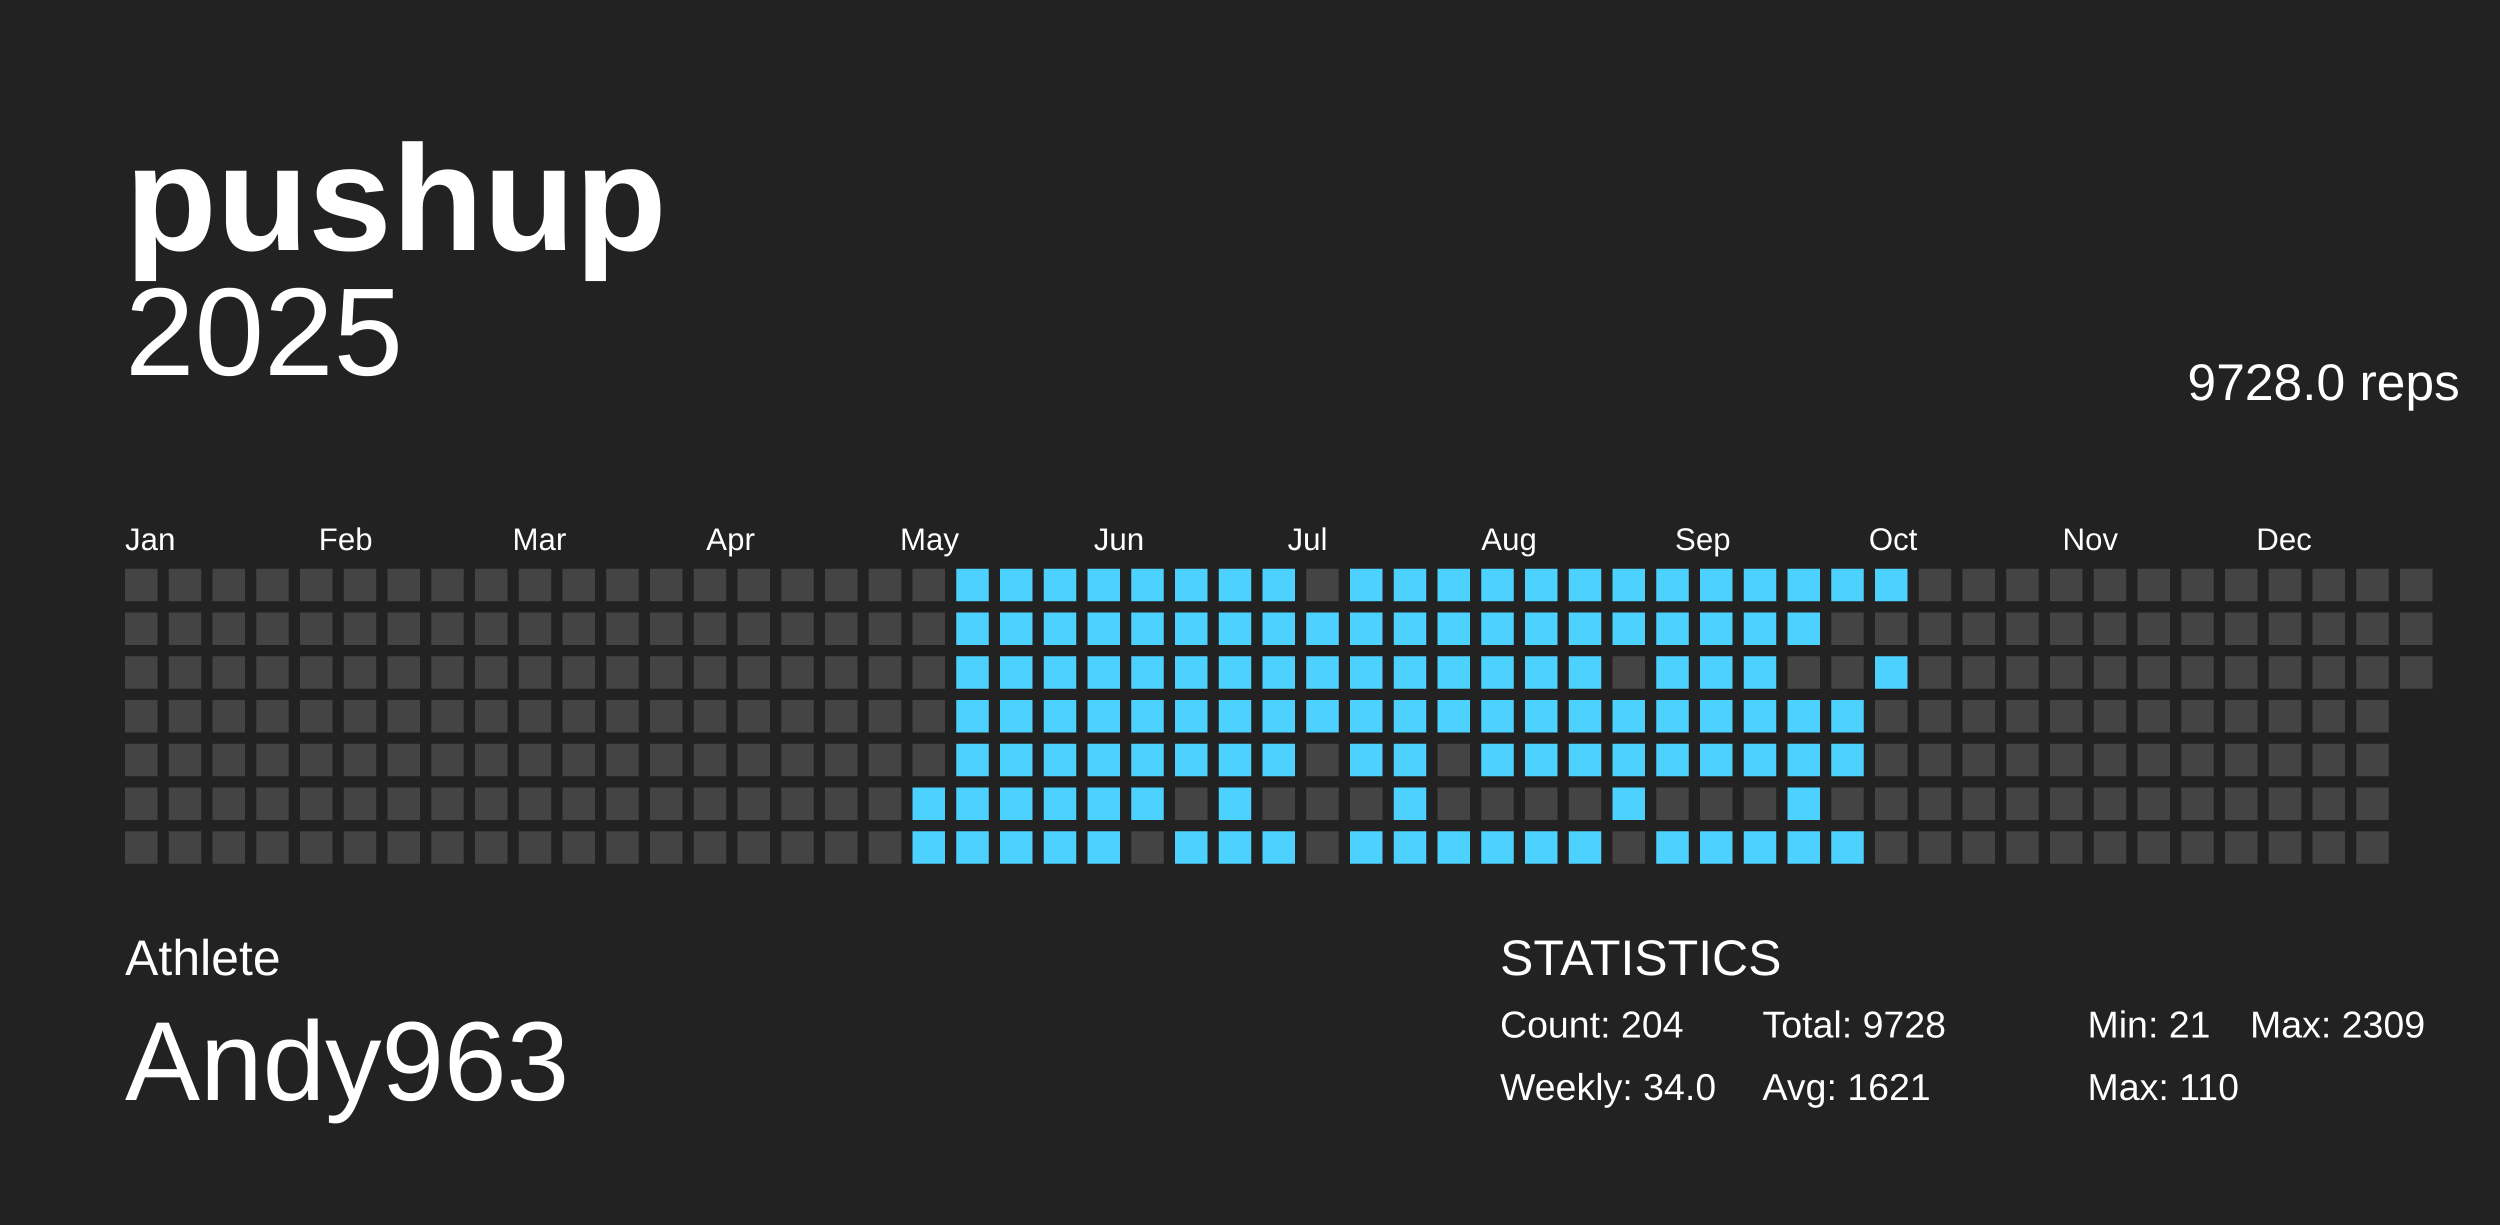
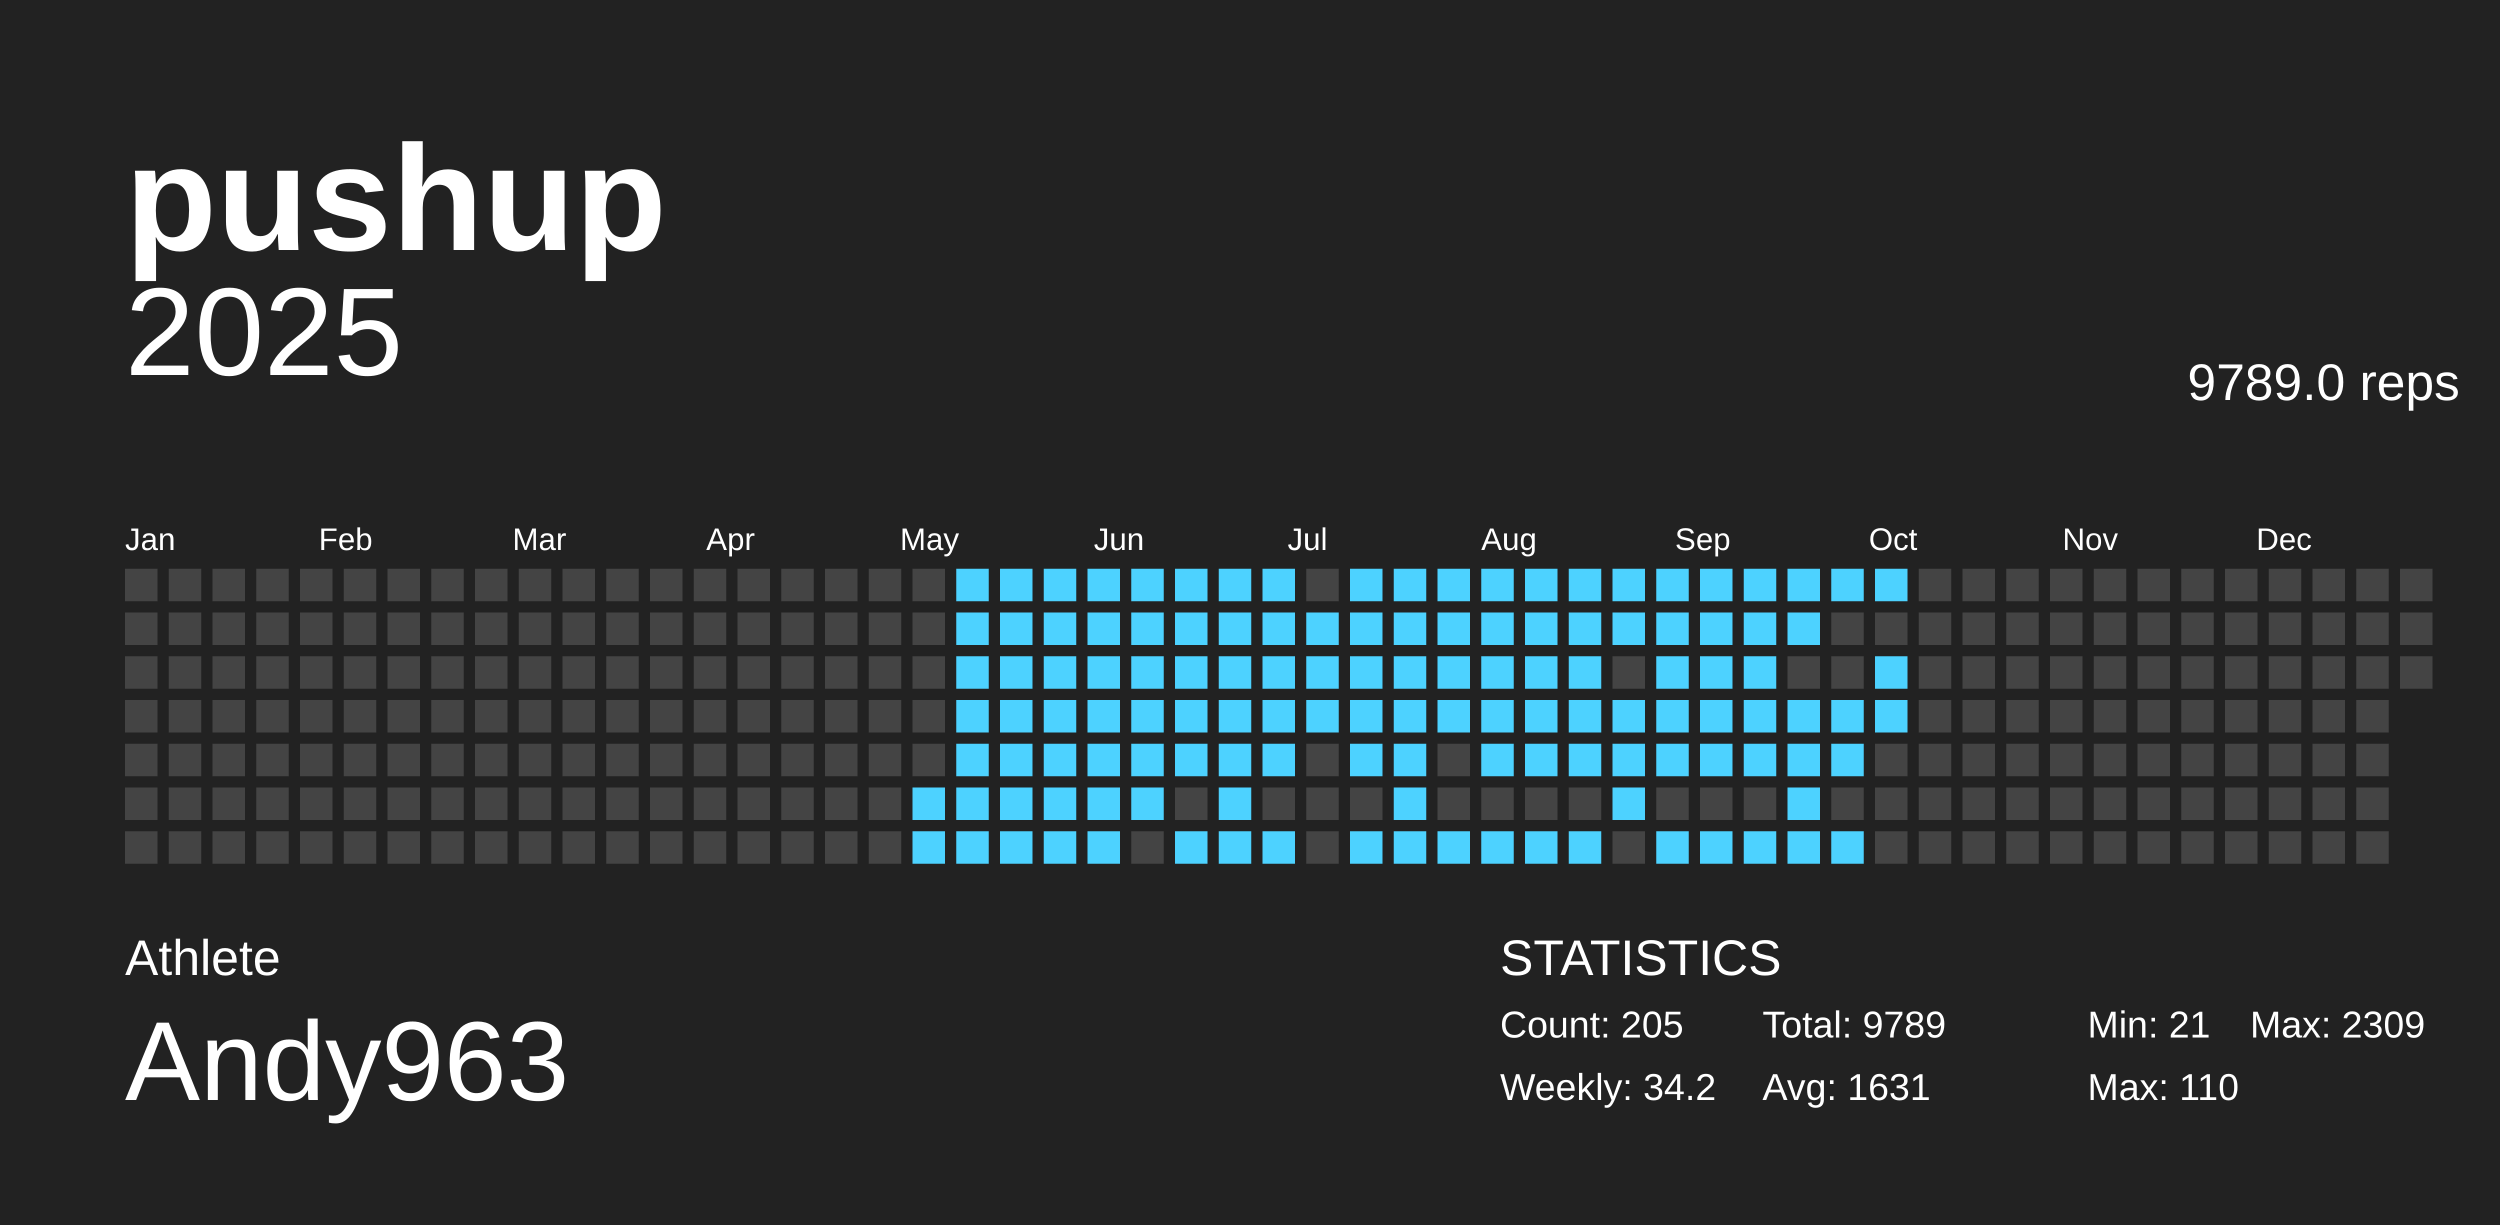
<svg xmlns="http://www.w3.org/2000/svg" baseProfile="full" height="98mm" version="1.1" viewBox="0,0,200,98" width="200mm">
  <defs />
  <g>
    <rect fill="#222222" height="98" width="200" x="0" y="0" />
    <g id="year2025">
      <text alignment-baseline="hanging" fill="#FFFFFF" style="font-size:10.0px; font-family:Arial;" x="10" y="30">2025</text>
-       <text alignment-baseline="hanging" fill="#FFFFFF" style="font-size:4.125px; font-family:Arial;" x="175" y="32">9728.0 reps</text>
+       <text alignment-baseline="hanging" fill="#FFFFFF" style="font-size:4.125px; font-family:Arial;" x="175" y="32">9789.0 reps</text>
      <text fill="#FFFFFF" style="font-size:2.5px; font-family:Arial" x="10.0" y="44">Jan</text>
      <text fill="#FFFFFF" style="font-size:2.5px; font-family:Arial" x="25.5" y="44">Feb</text>
      <text fill="#FFFFFF" style="font-size:2.5px; font-family:Arial" x="41.0" y="44">Mar</text>
      <text fill="#FFFFFF" style="font-size:2.5px; font-family:Arial" x="56.5" y="44">Apr</text>
      <text fill="#FFFFFF" style="font-size:2.5px; font-family:Arial" x="72.0" y="44">May</text>
      <text fill="#FFFFFF" style="font-size:2.5px; font-family:Arial" x="87.5" y="44">Jun</text>
      <text fill="#FFFFFF" style="font-size:2.5px; font-family:Arial" x="103.0" y="44">Jul</text>
      <text fill="#FFFFFF" style="font-size:2.5px; font-family:Arial" x="118.5" y="44">Aug</text>
      <text fill="#FFFFFF" style="font-size:2.5px; font-family:Arial" x="134.0" y="44">Sep</text>
      <text fill="#FFFFFF" style="font-size:2.5px; font-family:Arial" x="149.5" y="44">Oct</text>
      <text fill="#FFFFFF" style="font-size:2.5px; font-family:Arial" x="165.0" y="44">Nov</text>
      <text fill="#FFFFFF" style="font-size:2.5px; font-family:Arial" x="180.5" y="44">Dec</text>
      <rect fill="#444444" height="2.6" width="2.6" x="10.0" y="45.5" />
      <rect fill="#444444" height="2.6" width="2.6" x="10.0" y="49.0" />
      <rect fill="#444444" height="2.6" width="2.6" x="10.0" y="52.5" />
      <rect fill="#444444" height="2.6" width="2.6" x="10.0" y="56.0" />
      <rect fill="#444444" height="2.6" width="2.6" x="10.0" y="59.5" />
      <rect fill="#444444" height="2.6" width="2.6" x="10.0" y="63.0" />
      <rect fill="#444444" height="2.6" width="2.6" x="10.0" y="66.5" />
      <rect fill="#444444" height="2.6" width="2.6" x="13.5" y="45.5" />
      <rect fill="#444444" height="2.6" width="2.6" x="13.5" y="49.0" />
      <rect fill="#444444" height="2.6" width="2.6" x="13.5" y="52.5" />
      <rect fill="#444444" height="2.6" width="2.6" x="13.5" y="56.0" />
      <rect fill="#444444" height="2.6" width="2.6" x="13.5" y="59.5" />
      <rect fill="#444444" height="2.6" width="2.6" x="13.5" y="63.0" />
      <rect fill="#444444" height="2.6" width="2.6" x="13.5" y="66.5" />
      <rect fill="#444444" height="2.6" width="2.6" x="17.0" y="45.5" />
      <rect fill="#444444" height="2.6" width="2.6" x="17.0" y="49.0" />
      <rect fill="#444444" height="2.6" width="2.6" x="17.0" y="52.5" />
      <rect fill="#444444" height="2.6" width="2.6" x="17.0" y="56.0" />
      <rect fill="#444444" height="2.6" width="2.6" x="17.0" y="59.5" />
      <rect fill="#444444" height="2.6" width="2.6" x="17.0" y="63.0" />
      <rect fill="#444444" height="2.6" width="2.6" x="17.0" y="66.5" />
      <rect fill="#444444" height="2.6" width="2.6" x="20.5" y="45.5" />
      <rect fill="#444444" height="2.6" width="2.6" x="20.5" y="49.0" />
      <rect fill="#444444" height="2.6" width="2.6" x="20.5" y="52.5" />
      <rect fill="#444444" height="2.6" width="2.6" x="20.5" y="56.0" />
      <rect fill="#444444" height="2.6" width="2.6" x="20.5" y="59.5" />
      <rect fill="#444444" height="2.6" width="2.6" x="20.5" y="63.0" />
      <rect fill="#444444" height="2.6" width="2.6" x="20.5" y="66.5" />
      <rect fill="#444444" height="2.6" width="2.6" x="24.0" y="45.5" />
      <rect fill="#444444" height="2.6" width="2.6" x="24.0" y="49.0" />
      <rect fill="#444444" height="2.6" width="2.6" x="24.0" y="52.5" />
      <rect fill="#444444" height="2.6" width="2.6" x="24.0" y="56.0" />
      <rect fill="#444444" height="2.6" width="2.6" x="24.0" y="59.5" />
      <rect fill="#444444" height="2.6" width="2.6" x="24.0" y="63.0" />
      <rect fill="#444444" height="2.6" width="2.6" x="24.0" y="66.5" />
      <rect fill="#444444" height="2.6" width="2.6" x="27.5" y="45.5" />
      <rect fill="#444444" height="2.6" width="2.6" x="27.5" y="49.0" />
      <rect fill="#444444" height="2.6" width="2.6" x="27.5" y="52.5" />
      <rect fill="#444444" height="2.6" width="2.6" x="27.5" y="56.0" />
      <rect fill="#444444" height="2.6" width="2.6" x="27.5" y="59.5" />
      <rect fill="#444444" height="2.6" width="2.6" x="27.5" y="63.0" />
      <rect fill="#444444" height="2.6" width="2.6" x="27.5" y="66.5" />
      <rect fill="#444444" height="2.6" width="2.6" x="31.0" y="45.5" />
      <rect fill="#444444" height="2.6" width="2.6" x="31.0" y="49.0" />
      <rect fill="#444444" height="2.6" width="2.6" x="31.0" y="52.5" />
      <rect fill="#444444" height="2.6" width="2.6" x="31.0" y="56.0" />
      <rect fill="#444444" height="2.6" width="2.6" x="31.0" y="59.5" />
      <rect fill="#444444" height="2.6" width="2.6" x="31.0" y="63.0" />
      <rect fill="#444444" height="2.6" width="2.6" x="31.0" y="66.5" />
      <rect fill="#444444" height="2.6" width="2.6" x="34.5" y="45.5" />
      <rect fill="#444444" height="2.6" width="2.6" x="34.5" y="49.0" />
      <rect fill="#444444" height="2.6" width="2.6" x="34.5" y="52.5" />
      <rect fill="#444444" height="2.6" width="2.6" x="34.5" y="56.0" />
      <rect fill="#444444" height="2.6" width="2.6" x="34.5" y="59.5" />
      <rect fill="#444444" height="2.6" width="2.6" x="34.5" y="63.0" />
      <rect fill="#444444" height="2.6" width="2.6" x="34.5" y="66.5" />
      <rect fill="#444444" height="2.6" width="2.6" x="38.0" y="45.5" />
      <rect fill="#444444" height="2.6" width="2.6" x="38.0" y="49.0" />
      <rect fill="#444444" height="2.6" width="2.6" x="38.0" y="52.5" />
      <rect fill="#444444" height="2.6" width="2.6" x="38.0" y="56.0" />
      <rect fill="#444444" height="2.6" width="2.6" x="38.0" y="59.5" />
      <rect fill="#444444" height="2.6" width="2.6" x="38.0" y="63.0" />
      <rect fill="#444444" height="2.6" width="2.6" x="38.0" y="66.5" />
      <rect fill="#444444" height="2.6" width="2.6" x="41.5" y="45.5" />
      <rect fill="#444444" height="2.6" width="2.6" x="41.5" y="49.0" />
      <rect fill="#444444" height="2.6" width="2.6" x="41.5" y="52.5" />
      <rect fill="#444444" height="2.6" width="2.6" x="41.5" y="56.0" />
      <rect fill="#444444" height="2.6" width="2.6" x="41.5" y="59.5" />
      <rect fill="#444444" height="2.6" width="2.6" x="41.5" y="63.0" />
      <rect fill="#444444" height="2.6" width="2.6" x="41.5" y="66.5" />
      <rect fill="#444444" height="2.6" width="2.6" x="45.0" y="45.5" />
      <rect fill="#444444" height="2.6" width="2.6" x="45.0" y="49.0" />
      <rect fill="#444444" height="2.6" width="2.6" x="45.0" y="52.5" />
      <rect fill="#444444" height="2.6" width="2.6" x="45.0" y="56.0" />
      <rect fill="#444444" height="2.6" width="2.6" x="45.0" y="59.5" />
      <rect fill="#444444" height="2.6" width="2.6" x="45.0" y="63.0" />
      <rect fill="#444444" height="2.6" width="2.6" x="45.0" y="66.5" />
      <rect fill="#444444" height="2.6" width="2.6" x="48.5" y="45.5" />
      <rect fill="#444444" height="2.6" width="2.6" x="48.5" y="49.0" />
      <rect fill="#444444" height="2.6" width="2.6" x="48.5" y="52.5" />
      <rect fill="#444444" height="2.6" width="2.6" x="48.5" y="56.0" />
      <rect fill="#444444" height="2.6" width="2.6" x="48.5" y="59.5" />
      <rect fill="#444444" height="2.6" width="2.6" x="48.5" y="63.0" />
      <rect fill="#444444" height="2.6" width="2.6" x="48.5" y="66.5" />
      <rect fill="#444444" height="2.6" width="2.6" x="52.0" y="45.5" />
      <rect fill="#444444" height="2.6" width="2.6" x="52.0" y="49.0" />
      <rect fill="#444444" height="2.6" width="2.6" x="52.0" y="52.5" />
      <rect fill="#444444" height="2.6" width="2.6" x="52.0" y="56.0" />
      <rect fill="#444444" height="2.6" width="2.6" x="52.0" y="59.5" />
      <rect fill="#444444" height="2.6" width="2.6" x="52.0" y="63.0" />
      <rect fill="#444444" height="2.6" width="2.6" x="52.0" y="66.5" />
      <rect fill="#444444" height="2.6" width="2.6" x="55.5" y="45.5" />
      <rect fill="#444444" height="2.6" width="2.6" x="55.5" y="49.0" />
      <rect fill="#444444" height="2.6" width="2.6" x="55.5" y="52.5" />
      <rect fill="#444444" height="2.6" width="2.6" x="55.5" y="56.0" />
      <rect fill="#444444" height="2.6" width="2.6" x="55.5" y="59.5" />
      <rect fill="#444444" height="2.6" width="2.6" x="55.5" y="63.0" />
      <rect fill="#444444" height="2.6" width="2.6" x="55.5" y="66.5" />
      <rect fill="#444444" height="2.6" width="2.6" x="59.0" y="45.5" />
      <rect fill="#444444" height="2.6" width="2.6" x="59.0" y="49.0" />
      <rect fill="#444444" height="2.6" width="2.6" x="59.0" y="52.5" />
      <rect fill="#444444" height="2.6" width="2.6" x="59.0" y="56.0" />
      <rect fill="#444444" height="2.6" width="2.6" x="59.0" y="59.5" />
      <rect fill="#444444" height="2.6" width="2.6" x="59.0" y="63.0" />
      <rect fill="#444444" height="2.6" width="2.6" x="59.0" y="66.5" />
      <rect fill="#444444" height="2.6" width="2.6" x="62.5" y="45.5" />
      <rect fill="#444444" height="2.6" width="2.6" x="62.5" y="49.0" />
      <rect fill="#444444" height="2.6" width="2.6" x="62.5" y="52.5" />
      <rect fill="#444444" height="2.6" width="2.6" x="62.5" y="56.0" />
      <rect fill="#444444" height="2.6" width="2.6" x="62.5" y="59.5" />
      <rect fill="#444444" height="2.6" width="2.6" x="62.5" y="63.0" />
      <rect fill="#444444" height="2.6" width="2.6" x="62.5" y="66.5" />
      <rect fill="#444444" height="2.6" width="2.6" x="66.0" y="45.5" />
      <rect fill="#444444" height="2.6" width="2.6" x="66.0" y="49.0" />
      <rect fill="#444444" height="2.6" width="2.6" x="66.0" y="52.5" />
      <rect fill="#444444" height="2.6" width="2.6" x="66.0" y="56.0" />
      <rect fill="#444444" height="2.6" width="2.6" x="66.0" y="59.5" />
      <rect fill="#444444" height="2.6" width="2.6" x="66.0" y="63.0" />
      <rect fill="#444444" height="2.6" width="2.6" x="66.0" y="66.5" />
      <rect fill="#444444" height="2.6" width="2.6" x="69.5" y="45.5" />
      <rect fill="#444444" height="2.6" width="2.6" x="69.5" y="49.0" />
      <rect fill="#444444" height="2.6" width="2.6" x="69.5" y="52.5" />
      <rect fill="#444444" height="2.6" width="2.6" x="69.5" y="56.0" />
      <rect fill="#444444" height="2.6" width="2.6" x="69.5" y="59.5" />
      <rect fill="#444444" height="2.6" width="2.6" x="69.5" y="63.0" />
      <rect fill="#444444" height="2.6" width="2.6" x="69.5" y="66.5" />
      <rect fill="#444444" height="2.6" width="2.6" x="73.0" y="45.5" />
      <rect fill="#444444" height="2.6" width="2.6" x="73.0" y="49.0" />
      <rect fill="#444444" height="2.6" width="2.6" x="73.0" y="52.5" />
      <rect fill="#444444" height="2.6" width="2.6" x="73.0" y="56.0" />
      <rect fill="#444444" height="2.6" width="2.6" x="73.0" y="59.5" />
      <rect fill="#4dd2ff" height="2.6" width="2.6" x="73.0" y="63.0" />
      <rect fill="#4dd2ff" height="2.6" width="2.6" x="73.0" y="66.5" />
      <rect fill="#4dd2ff" height="2.6" width="2.6" x="76.5" y="45.5" />
      <rect fill="#4dd2ff" height="2.6" width="2.6" x="76.5" y="49.0" />
      <rect fill="#4dd2ff" height="2.6" width="2.6" x="76.5" y="52.5" />
      <rect fill="#4dd2ff" height="2.6" width="2.6" x="76.5" y="56.0" />
      <rect fill="#4dd2ff" height="2.6" width="2.6" x="76.5" y="59.5" />
      <rect fill="#4dd2ff" height="2.6" width="2.6" x="76.5" y="63.0" />
      <rect fill="#4dd2ff" height="2.6" width="2.6" x="76.5" y="66.5" />
      <rect fill="#4dd2ff" height="2.6" width="2.6" x="80.0" y="45.5" />
      <rect fill="#4dd2ff" height="2.6" width="2.6" x="80.0" y="49.0" />
      <rect fill="#4dd2ff" height="2.6" width="2.6" x="80.0" y="52.5" />
      <rect fill="#4dd2ff" height="2.6" width="2.6" x="80.0" y="56.0" />
      <rect fill="#4dd2ff" height="2.6" width="2.6" x="80.0" y="59.5" />
      <rect fill="#4dd2ff" height="2.6" width="2.6" x="80.0" y="63.0" />
      <rect fill="#4dd2ff" height="2.6" width="2.6" x="80.0" y="66.5" />
      <rect fill="#4dd2ff" height="2.6" width="2.6" x="83.5" y="45.5" />
      <rect fill="#4dd2ff" height="2.6" width="2.6" x="83.5" y="49.0" />
      <rect fill="#4dd2ff" height="2.6" width="2.6" x="83.5" y="52.5" />
      <rect fill="#4dd2ff" height="2.6" width="2.6" x="83.5" y="56.0" />
      <rect fill="#4dd2ff" height="2.6" width="2.6" x="83.5" y="59.5" />
      <rect fill="#4dd2ff" height="2.6" width="2.6" x="83.5" y="63.0" />
      <rect fill="#4dd2ff" height="2.6" width="2.6" x="83.5" y="66.5" />
      <rect fill="#4dd2ff" height="2.6" width="2.6" x="87.0" y="45.5" />
      <rect fill="#4dd2ff" height="2.6" width="2.6" x="87.0" y="49.0" />
      <rect fill="#4dd2ff" height="2.6" width="2.6" x="87.0" y="52.5" />
      <rect fill="#4dd2ff" height="2.6" width="2.6" x="87.0" y="56.0" />
      <rect fill="#4dd2ff" height="2.6" width="2.6" x="87.0" y="59.5" />
      <rect fill="#4dd2ff" height="2.6" width="2.6" x="87.0" y="63.0" />
      <rect fill="#4dd2ff" height="2.6" width="2.6" x="87.0" y="66.5" />
      <rect fill="#4dd2ff" height="2.6" width="2.6" x="90.5" y="45.5" />
      <rect fill="#4dd2ff" height="2.6" width="2.6" x="90.5" y="49.0" />
      <rect fill="#4dd2ff" height="2.6" width="2.6" x="90.5" y="52.5" />
      <rect fill="#4dd2ff" height="2.6" width="2.6" x="90.5" y="56.0" />
      <rect fill="#4dd2ff" height="2.6" width="2.6" x="90.5" y="59.5" />
      <rect fill="#4dd2ff" height="2.6" width="2.6" x="90.5" y="63.0" />
      <rect fill="#444444" height="2.6" width="2.6" x="90.5" y="66.5" />
      <rect fill="#4dd2ff" height="2.6" width="2.6" x="94.0" y="45.5" />
      <rect fill="#4dd2ff" height="2.6" width="2.6" x="94.0" y="49.0" />
      <rect fill="#4dd2ff" height="2.6" width="2.6" x="94.0" y="52.5" />
      <rect fill="#4dd2ff" height="2.6" width="2.6" x="94.0" y="56.0" />
      <rect fill="#4dd2ff" height="2.6" width="2.6" x="94.0" y="59.5" />
      <rect fill="#444444" height="2.6" width="2.6" x="94.0" y="63.0" />
      <rect fill="#4dd2ff" height="2.6" width="2.6" x="94.0" y="66.5" />
      <rect fill="#4dd2ff" height="2.6" width="2.6" x="97.5" y="45.5" />
      <rect fill="#4dd2ff" height="2.6" width="2.6" x="97.5" y="49.0" />
      <rect fill="#4dd2ff" height="2.6" width="2.6" x="97.5" y="52.5" />
      <rect fill="#4dd2ff" height="2.6" width="2.6" x="97.5" y="56.0" />
      <rect fill="#4dd2ff" height="2.6" width="2.6" x="97.5" y="59.5" />
      <rect fill="#4dd2ff" height="2.6" width="2.6" x="97.5" y="63.0" />
      <rect fill="#4dd2ff" height="2.6" width="2.6" x="97.5" y="66.5" />
      <rect fill="#4dd2ff" height="2.6" width="2.6" x="101.0" y="45.5" />
      <rect fill="#4dd2ff" height="2.6" width="2.6" x="101.0" y="49.0" />
      <rect fill="#4dd2ff" height="2.6" width="2.6" x="101.0" y="52.5" />
      <rect fill="#4dd2ff" height="2.6" width="2.6" x="101.0" y="56.0" />
      <rect fill="#4dd2ff" height="2.6" width="2.6" x="101.0" y="59.5" />
      <rect fill="#444444" height="2.6" width="2.6" x="101.0" y="63.0" />
      <rect fill="#4dd2ff" height="2.6" width="2.6" x="101.0" y="66.5" />
      <rect fill="#444444" height="2.6" width="2.6" x="104.5" y="45.5" />
      <rect fill="#4dd2ff" height="2.6" width="2.6" x="104.5" y="49.0" />
      <rect fill="#4dd2ff" height="2.6" width="2.6" x="104.5" y="52.5" />
      <rect fill="#4dd2ff" height="2.6" width="2.6" x="104.5" y="56.0" />
      <rect fill="#444444" height="2.6" width="2.6" x="104.5" y="59.5" />
      <rect fill="#444444" height="2.6" width="2.6" x="104.5" y="63.0" />
      <rect fill="#444444" height="2.6" width="2.6" x="104.5" y="66.5" />
      <rect fill="#4dd2ff" height="2.6" width="2.6" x="108.0" y="45.5" />
      <rect fill="#4dd2ff" height="2.6" width="2.6" x="108.0" y="49.0" />
      <rect fill="#4dd2ff" height="2.6" width="2.6" x="108.0" y="52.5" />
      <rect fill="#4dd2ff" height="2.6" width="2.6" x="108.0" y="56.0" />
      <rect fill="#4dd2ff" height="2.6" width="2.6" x="108.0" y="59.5" />
      <rect fill="#444444" height="2.6" width="2.6" x="108.0" y="63.0" />
      <rect fill="#4dd2ff" height="2.6" width="2.6" x="108.0" y="66.5" />
      <rect fill="#4dd2ff" height="2.6" width="2.6" x="111.5" y="45.5" />
      <rect fill="#4dd2ff" height="2.6" width="2.6" x="111.5" y="49.0" />
      <rect fill="#4dd2ff" height="2.6" width="2.6" x="111.5" y="52.5" />
      <rect fill="#4dd2ff" height="2.6" width="2.6" x="111.5" y="56.0" />
      <rect fill="#4dd2ff" height="2.6" width="2.6" x="111.5" y="59.5" />
      <rect fill="#4dd2ff" height="2.6" width="2.6" x="111.5" y="63.0" />
      <rect fill="#4dd2ff" height="2.6" width="2.6" x="111.5" y="66.5" />
      <rect fill="#4dd2ff" height="2.6" width="2.6" x="115.0" y="45.5" />
      <rect fill="#4dd2ff" height="2.6" width="2.6" x="115.0" y="49.0" />
      <rect fill="#4dd2ff" height="2.6" width="2.6" x="115.0" y="52.5" />
      <rect fill="#4dd2ff" height="2.6" width="2.6" x="115.0" y="56.0" />
      <rect fill="#444444" height="2.6" width="2.6" x="115.0" y="59.5" />
      <rect fill="#444444" height="2.6" width="2.6" x="115.0" y="63.0" />
      <rect fill="#4dd2ff" height="2.6" width="2.6" x="115.0" y="66.5" />
      <rect fill="#4dd2ff" height="2.6" width="2.6" x="118.5" y="45.5" />
      <rect fill="#4dd2ff" height="2.6" width="2.6" x="118.5" y="49.0" />
      <rect fill="#4dd2ff" height="2.6" width="2.6" x="118.5" y="52.5" />
      <rect fill="#4dd2ff" height="2.6" width="2.6" x="118.5" y="56.0" />
      <rect fill="#4dd2ff" height="2.6" width="2.6" x="118.5" y="59.5" />
      <rect fill="#444444" height="2.6" width="2.6" x="118.5" y="63.0" />
      <rect fill="#4dd2ff" height="2.6" width="2.6" x="118.5" y="66.5" />
      <rect fill="#4dd2ff" height="2.6" width="2.6" x="122.0" y="45.5" />
      <rect fill="#4dd2ff" height="2.6" width="2.6" x="122.0" y="49.0" />
      <rect fill="#4dd2ff" height="2.6" width="2.6" x="122.0" y="52.5" />
      <rect fill="#4dd2ff" height="2.6" width="2.6" x="122.0" y="56.0" />
      <rect fill="#4dd2ff" height="2.6" width="2.6" x="122.0" y="59.5" />
      <rect fill="#444444" height="2.6" width="2.6" x="122.0" y="63.0" />
      <rect fill="#4dd2ff" height="2.6" width="2.6" x="122.0" y="66.5" />
      <rect fill="#4dd2ff" height="2.6" width="2.6" x="125.5" y="45.5" />
      <rect fill="#4dd2ff" height="2.6" width="2.6" x="125.5" y="49.0" />
      <rect fill="#4dd2ff" height="2.6" width="2.6" x="125.5" y="52.5" />
      <rect fill="#4dd2ff" height="2.6" width="2.6" x="125.5" y="56.0" />
      <rect fill="#4dd2ff" height="2.6" width="2.6" x="125.5" y="59.5" />
      <rect fill="#444444" height="2.6" width="2.6" x="125.5" y="63.0" />
      <rect fill="#4dd2ff" height="2.6" width="2.6" x="125.5" y="66.5" />
      <rect fill="#4dd2ff" height="2.6" width="2.6" x="129.0" y="45.5" />
      <rect fill="#4dd2ff" height="2.6" width="2.6" x="129.0" y="49.0" />
      <rect fill="#444444" height="2.6" width="2.6" x="129.0" y="52.5" />
      <rect fill="#4dd2ff" height="2.6" width="2.6" x="129.0" y="56.0" />
      <rect fill="#4dd2ff" height="2.6" width="2.6" x="129.0" y="59.5" />
      <rect fill="#4dd2ff" height="2.6" width="2.6" x="129.0" y="63.0" />
      <rect fill="#444444" height="2.6" width="2.6" x="129.0" y="66.5" />
      <rect fill="#4dd2ff" height="2.6" width="2.6" x="132.5" y="45.5" />
      <rect fill="#4dd2ff" height="2.6" width="2.6" x="132.5" y="49.0" />
      <rect fill="#4dd2ff" height="2.6" width="2.6" x="132.5" y="52.5" />
      <rect fill="#4dd2ff" height="2.6" width="2.6" x="132.5" y="56.0" />
      <rect fill="#4dd2ff" height="2.6" width="2.6" x="132.5" y="59.5" />
      <rect fill="#444444" height="2.6" width="2.6" x="132.5" y="63.0" />
      <rect fill="#4dd2ff" height="2.6" width="2.6" x="132.5" y="66.5" />
      <rect fill="#4dd2ff" height="2.6" width="2.6" x="136.0" y="45.5" />
      <rect fill="#4dd2ff" height="2.6" width="2.6" x="136.0" y="49.0" />
      <rect fill="#4dd2ff" height="2.6" width="2.6" x="136.0" y="52.5" />
      <rect fill="#4dd2ff" height="2.6" width="2.6" x="136.0" y="56.0" />
      <rect fill="#4dd2ff" height="2.6" width="2.6" x="136.0" y="59.5" />
      <rect fill="#444444" height="2.6" width="2.6" x="136.0" y="63.0" />
      <rect fill="#4dd2ff" height="2.6" width="2.6" x="136.0" y="66.5" />
      <rect fill="#4dd2ff" height="2.6" width="2.6" x="139.5" y="45.5" />
      <rect fill="#4dd2ff" height="2.6" width="2.6" x="139.5" y="49.0" />
      <rect fill="#4dd2ff" height="2.6" width="2.6" x="139.5" y="52.5" />
      <rect fill="#4dd2ff" height="2.6" width="2.6" x="139.5" y="56.0" />
      <rect fill="#4dd2ff" height="2.6" width="2.6" x="139.5" y="59.5" />
      <rect fill="#444444" height="2.6" width="2.6" x="139.5" y="63.0" />
      <rect fill="#4dd2ff" height="2.6" width="2.6" x="139.5" y="66.5" />
      <rect fill="#4dd2ff" height="2.6" width="2.6" x="143.0" y="45.5" />
      <rect fill="#4dd2ff" height="2.6" width="2.6" x="143.0" y="49.0" />
      <rect fill="#444444" height="2.6" width="2.6" x="143.0" y="52.5" />
      <rect fill="#4dd2ff" height="2.6" width="2.6" x="143.0" y="56.0" />
      <rect fill="#4dd2ff" height="2.6" width="2.6" x="143.0" y="59.5" />
      <rect fill="#4dd2ff" height="2.6" width="2.6" x="143.0" y="63.0" />
      <rect fill="#4dd2ff" height="2.6" width="2.6" x="143.0" y="66.5" />
      <rect fill="#4dd2ff" height="2.6" width="2.6" x="146.5" y="45.5" />
      <rect fill="#444444" height="2.6" width="2.6" x="146.5" y="49.0" />
      <rect fill="#444444" height="2.6" width="2.6" x="146.5" y="52.5" />
      <rect fill="#4dd2ff" height="2.6" width="2.6" x="146.5" y="56.0" />
      <rect fill="#4dd2ff" height="2.6" width="2.6" x="146.5" y="59.5" />
      <rect fill="#444444" height="2.6" width="2.6" x="146.5" y="63.0" />
      <rect fill="#4dd2ff" height="2.6" width="2.6" x="146.5" y="66.5" />
      <rect fill="#4dd2ff" height="2.6" width="2.6" x="150.0" y="45.5" />
      <rect fill="#444444" height="2.6" width="2.6" x="150.0" y="49.0" />
      <rect fill="#4dd2ff" height="2.6" width="2.6" x="150.0" y="52.5" />
-       <rect fill="#444444" height="2.6" width="2.6" x="150.0" y="56.0" />
+       <rect fill="#4dd2ff" height="2.6" width="2.6" x="150.0" y="56.0" />
      <rect fill="#444444" height="2.6" width="2.6" x="150.0" y="59.5" />
      <rect fill="#444444" height="2.6" width="2.6" x="150.0" y="63.0" />
      <rect fill="#444444" height="2.6" width="2.6" x="150.0" y="66.5" />
      <rect fill="#444444" height="2.6" width="2.6" x="153.5" y="45.5" />
      <rect fill="#444444" height="2.6" width="2.6" x="153.5" y="49.0" />
      <rect fill="#444444" height="2.6" width="2.6" x="153.5" y="52.5" />
      <rect fill="#444444" height="2.6" width="2.6" x="153.5" y="56.0" />
      <rect fill="#444444" height="2.6" width="2.6" x="153.5" y="59.5" />
      <rect fill="#444444" height="2.6" width="2.6" x="153.5" y="63.0" />
      <rect fill="#444444" height="2.6" width="2.6" x="153.5" y="66.5" />
      <rect fill="#444444" height="2.6" width="2.6" x="157.0" y="45.5" />
      <rect fill="#444444" height="2.6" width="2.6" x="157.0" y="49.0" />
      <rect fill="#444444" height="2.6" width="2.6" x="157.0" y="52.5" />
      <rect fill="#444444" height="2.6" width="2.6" x="157.0" y="56.0" />
      <rect fill="#444444" height="2.6" width="2.6" x="157.0" y="59.5" />
      <rect fill="#444444" height="2.6" width="2.6" x="157.0" y="63.0" />
      <rect fill="#444444" height="2.6" width="2.6" x="157.0" y="66.5" />
      <rect fill="#444444" height="2.6" width="2.6" x="160.5" y="45.5" />
      <rect fill="#444444" height="2.6" width="2.6" x="160.5" y="49.0" />
      <rect fill="#444444" height="2.6" width="2.6" x="160.5" y="52.5" />
      <rect fill="#444444" height="2.6" width="2.6" x="160.5" y="56.0" />
      <rect fill="#444444" height="2.6" width="2.6" x="160.5" y="59.5" />
      <rect fill="#444444" height="2.6" width="2.6" x="160.5" y="63.0" />
      <rect fill="#444444" height="2.6" width="2.6" x="160.5" y="66.5" />
      <rect fill="#444444" height="2.6" width="2.6" x="164.0" y="45.5" />
      <rect fill="#444444" height="2.6" width="2.6" x="164.0" y="49.0" />
      <rect fill="#444444" height="2.6" width="2.6" x="164.0" y="52.5" />
      <rect fill="#444444" height="2.6" width="2.6" x="164.0" y="56.0" />
      <rect fill="#444444" height="2.6" width="2.6" x="164.0" y="59.5" />
      <rect fill="#444444" height="2.6" width="2.6" x="164.0" y="63.0" />
      <rect fill="#444444" height="2.6" width="2.6" x="164.0" y="66.5" />
      <rect fill="#444444" height="2.6" width="2.6" x="167.5" y="45.5" />
      <rect fill="#444444" height="2.6" width="2.6" x="167.5" y="49.0" />
      <rect fill="#444444" height="2.6" width="2.6" x="167.5" y="52.5" />
      <rect fill="#444444" height="2.6" width="2.6" x="167.5" y="56.0" />
      <rect fill="#444444" height="2.6" width="2.6" x="167.5" y="59.5" />
      <rect fill="#444444" height="2.6" width="2.6" x="167.5" y="63.0" />
      <rect fill="#444444" height="2.6" width="2.6" x="167.5" y="66.5" />
      <rect fill="#444444" height="2.6" width="2.6" x="171.0" y="45.5" />
      <rect fill="#444444" height="2.6" width="2.6" x="171.0" y="49.0" />
      <rect fill="#444444" height="2.6" width="2.6" x="171.0" y="52.5" />
      <rect fill="#444444" height="2.6" width="2.6" x="171.0" y="56.0" />
      <rect fill="#444444" height="2.6" width="2.6" x="171.0" y="59.5" />
      <rect fill="#444444" height="2.6" width="2.6" x="171.0" y="63.0" />
      <rect fill="#444444" height="2.6" width="2.6" x="171.0" y="66.5" />
      <rect fill="#444444" height="2.6" width="2.6" x="174.5" y="45.5" />
      <rect fill="#444444" height="2.6" width="2.6" x="174.5" y="49.0" />
      <rect fill="#444444" height="2.6" width="2.6" x="174.5" y="52.5" />
      <rect fill="#444444" height="2.6" width="2.6" x="174.5" y="56.0" />
      <rect fill="#444444" height="2.6" width="2.6" x="174.5" y="59.5" />
      <rect fill="#444444" height="2.6" width="2.6" x="174.5" y="63.0" />
      <rect fill="#444444" height="2.6" width="2.6" x="174.5" y="66.5" />
      <rect fill="#444444" height="2.6" width="2.6" x="178.0" y="45.5" />
      <rect fill="#444444" height="2.6" width="2.6" x="178.0" y="49.0" />
      <rect fill="#444444" height="2.6" width="2.6" x="178.0" y="52.5" />
      <rect fill="#444444" height="2.6" width="2.6" x="178.0" y="56.0" />
      <rect fill="#444444" height="2.6" width="2.6" x="178.0" y="59.5" />
      <rect fill="#444444" height="2.6" width="2.6" x="178.0" y="63.0" />
      <rect fill="#444444" height="2.6" width="2.6" x="178.0" y="66.5" />
      <rect fill="#444444" height="2.6" width="2.6" x="181.5" y="45.5" />
      <rect fill="#444444" height="2.6" width="2.6" x="181.5" y="49.0" />
      <rect fill="#444444" height="2.6" width="2.6" x="181.5" y="52.5" />
      <rect fill="#444444" height="2.6" width="2.6" x="181.5" y="56.0" />
      <rect fill="#444444" height="2.6" width="2.6" x="181.5" y="59.5" />
      <rect fill="#444444" height="2.6" width="2.6" x="181.5" y="63.0" />
      <rect fill="#444444" height="2.6" width="2.6" x="181.5" y="66.5" />
      <rect fill="#444444" height="2.6" width="2.6" x="185.0" y="45.5" />
      <rect fill="#444444" height="2.6" width="2.6" x="185.0" y="49.0" />
      <rect fill="#444444" height="2.6" width="2.6" x="185.0" y="52.5" />
      <rect fill="#444444" height="2.6" width="2.6" x="185.0" y="56.0" />
      <rect fill="#444444" height="2.6" width="2.6" x="185.0" y="59.5" />
      <rect fill="#444444" height="2.6" width="2.6" x="185.0" y="63.0" />
      <rect fill="#444444" height="2.6" width="2.6" x="185.0" y="66.5" />
      <rect fill="#444444" height="2.6" width="2.6" x="188.5" y="45.5" />
      <rect fill="#444444" height="2.6" width="2.6" x="188.5" y="49.0" />
      <rect fill="#444444" height="2.6" width="2.6" x="188.5" y="52.5" />
      <rect fill="#444444" height="2.6" width="2.6" x="188.5" y="56.0" />
      <rect fill="#444444" height="2.6" width="2.6" x="188.5" y="59.5" />
      <rect fill="#444444" height="2.6" width="2.6" x="188.5" y="63.0" />
      <rect fill="#444444" height="2.6" width="2.6" x="188.5" y="66.5" />
      <rect fill="#444444" height="2.6" width="2.6" x="192.0" y="45.5" />
      <rect fill="#444444" height="2.6" width="2.6" x="192.0" y="49.0" />
      <rect fill="#444444" height="2.6" width="2.6" x="192.0" y="52.5" />
    </g>
  </g>
  <text fill="#FFFFFF" style="font-size:12px; font-family:Arial; font-weight:bold;" x="10" y="20">pushup</text>
  <text fill="#FFFFFF" style="font-size:4px; font-family:Arial" x="10" y="78">Athlete</text>
  <text fill="#FFFFFF" style="font-size:9px; font-family:Arial" x="10" y="88">Andy963</text>
  <text fill="#FFFFFF" style="font-size:4px; font-family:Arial" x="120" y="78">STATISTICS</text>
-   <text fill="#FFFFFF" style="font-size:3px; font-family:Arial" x="120" y="83">Count: 204</text>
-   <text fill="#FFFFFF" style="font-size:3px; font-family:Arial" x="120" y="88">Weekly: 34.0</text>
-   <text fill="#FFFFFF" style="font-size:3px; font-family:Arial" x="141" y="83">Total: 9728</text>
-   <text fill="#FFFFFF" style="font-size:3px; font-family:Arial" x="141" y="88">Avg: 1621</text>
+   <text fill="#FFFFFF" style="font-size:3px; font-family:Arial" x="120" y="83">Count: 205</text>
+   <text fill="#FFFFFF" style="font-size:3px; font-family:Arial" x="120" y="88">Weekly: 34.2</text>
+   <text fill="#FFFFFF" style="font-size:3px; font-family:Arial" x="141" y="83">Total: 9789</text>
+   <text fill="#FFFFFF" style="font-size:3px; font-family:Arial" x="141" y="88">Avg: 1631</text>
  <text fill="#FFFFFF" style="font-size:3px; font-family:Arial" x="167" y="83">Min: 21</text>
  <text fill="#FFFFFF" style="font-size:3px; font-family:Arial" x="167" y="88">Max: 110</text>
  <text fill="#FFFFFF" style="font-size:3px; font-family:Arial" x="180" y="83">Max: 2309</text>
</svg>
